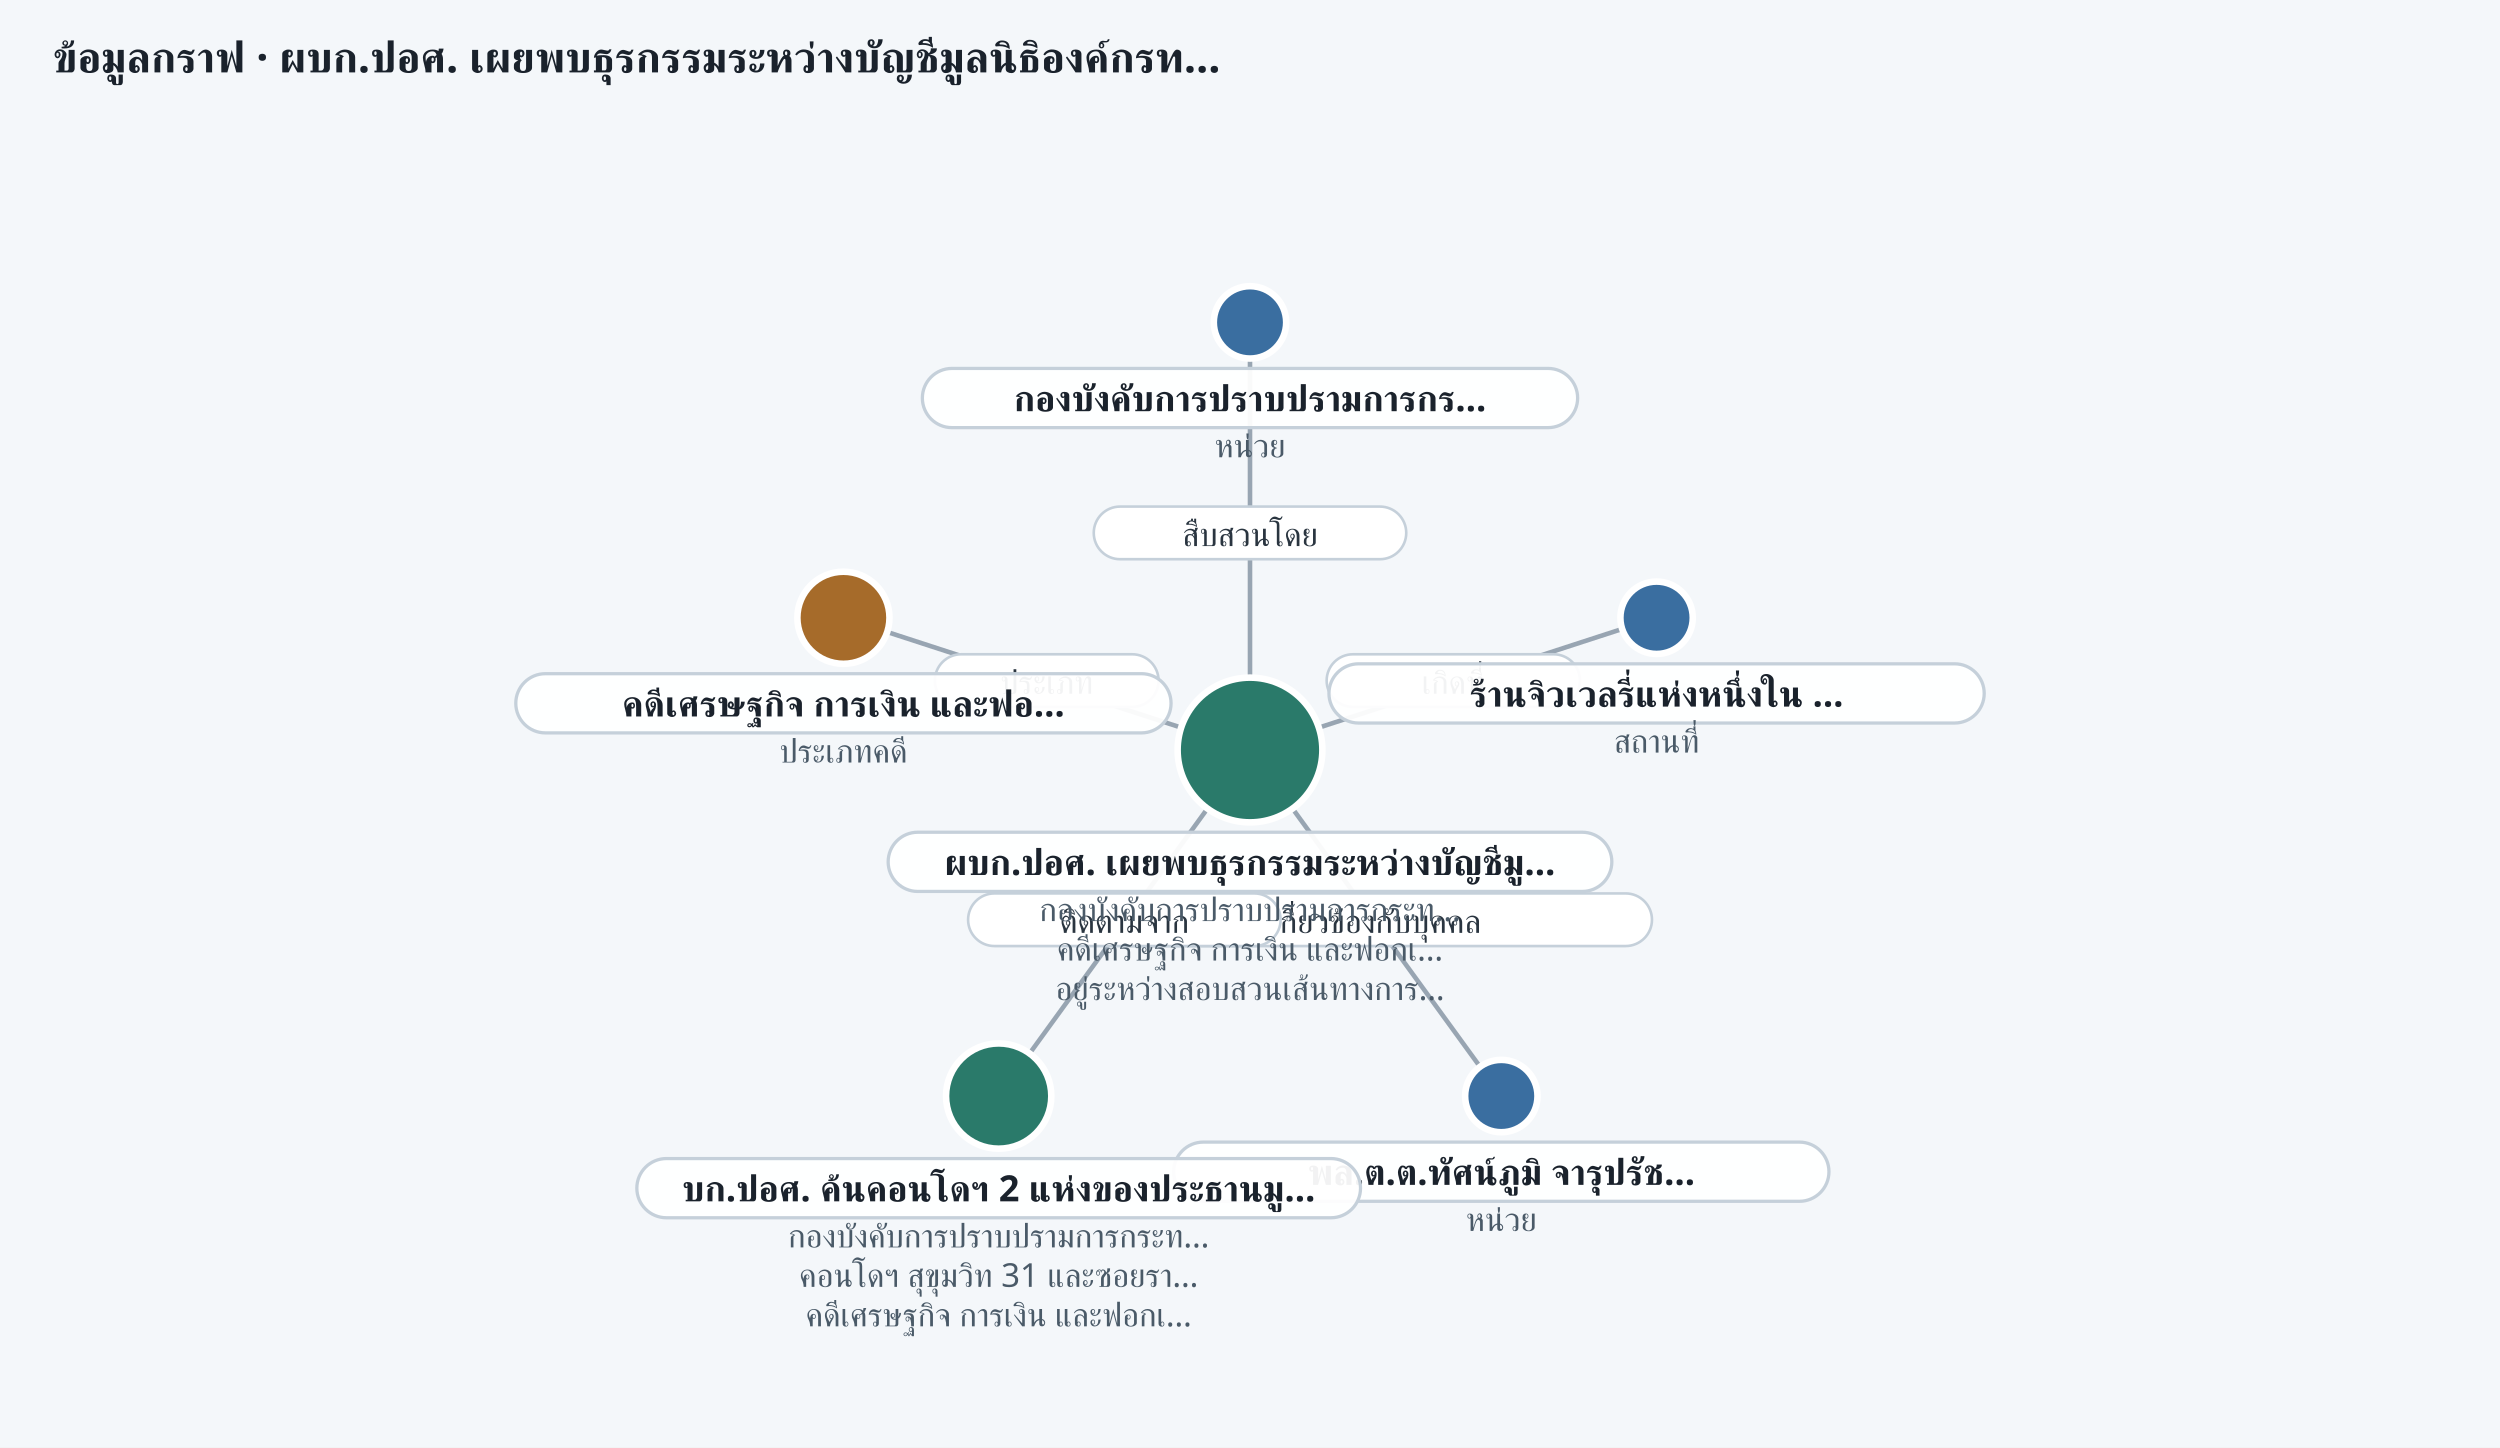
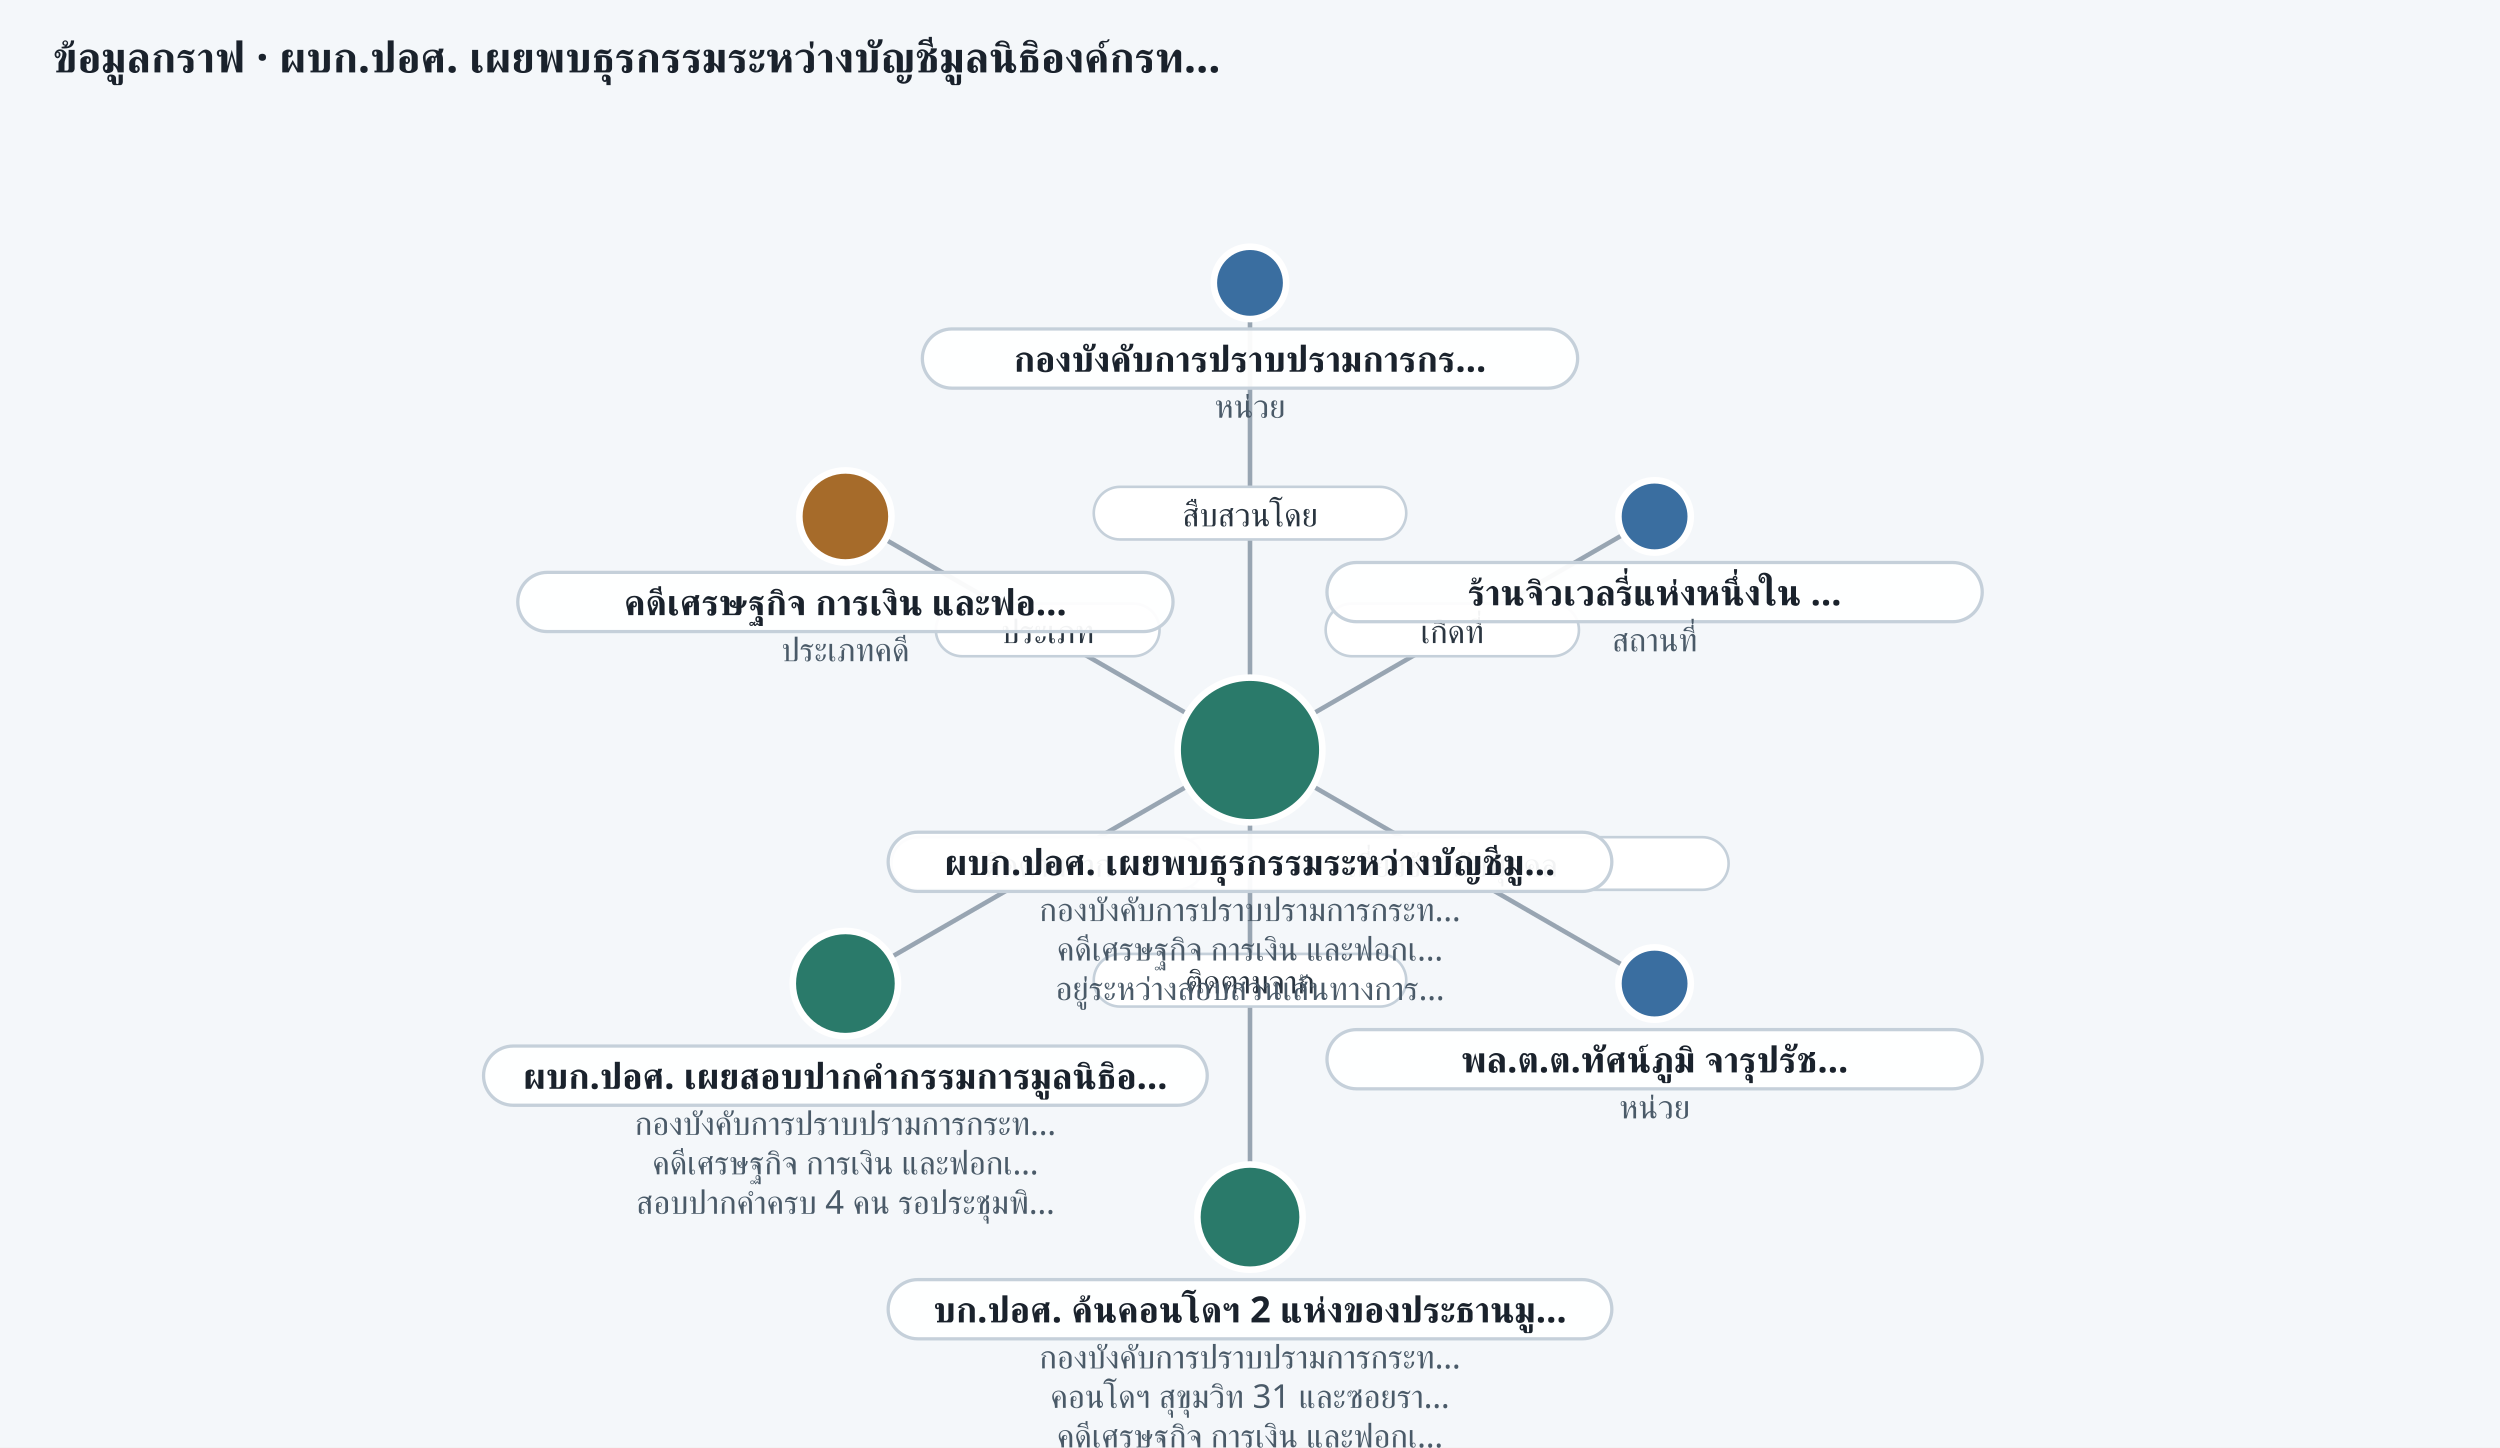
<svg xmlns="http://www.w3.org/2000/svg" width="760" height="440" viewBox="0 0 760 440" role="img" aria-label="ego graph 20261113-econ-02">
  <rect width="100%" height="100%" fill="#f4f7fa" />
  <text x="16" y="22" font-size="13" font-weight="700" fill="#1a222c" font-family="Sarabun, Anuphan, sans-serif">ข้อมูลกราฟ · ผบก.ปอศ. เผยพบธุรกรรมระหว่างบัญชีมูลนิธิองค์กรท…</text>
-   <line x1="380.0" y1="228.0" x2="380.0" y2="98.0" stroke="#7a8a9a" stroke-width="1.4" opacity="0.75" />
-   <rect x="332.5" y="154.0" width="95.0" height="16" rx="8" fill="#fff" stroke="#c5d0da" stroke-width="0.8" />
-   <text x="380.0" y="166.0" text-anchor="middle" font-size="10" fill="#2a3540" font-family="Sarabun, Anuphan, sans-serif">สืบสวนโดย</text>
-   <line x1="380.0" y1="228.0" x2="503.6" y2="187.8" stroke="#7a8a9a" stroke-width="1.4" opacity="0.75" />
-   <rect x="403.3" y="198.9" width="77.0" height="16" rx="8" fill="#fff" stroke="#c5d0da" stroke-width="0.8" />
-   <text x="441.8" y="210.9" text-anchor="middle" font-size="10" fill="#2a3540" font-family="Sarabun, Anuphan, sans-serif">เกิดที่</text>
-   <line x1="380.0" y1="228.0" x2="456.4" y2="333.2" stroke="#7a8a9a" stroke-width="1.4" opacity="0.75" />
-   <rect x="334.2" y="271.6" width="168.0" height="16" rx="8" fill="#fff" stroke="#c5d0da" stroke-width="0.8" />
-   <text x="418.2" y="283.6" text-anchor="middle" font-size="10" fill="#2a3540" font-family="Sarabun, Anuphan, sans-serif">เกี่ยวข้องกับบุคคล</text>
-   <line x1="380.0" y1="228.0" x2="303.6" y2="333.2" stroke="#7a8a9a" stroke-width="1.4" opacity="0.75" />
-   <rect x="294.3" y="271.6" width="95.0" height="16" rx="8" fill="#fff" stroke="#c5d0da" stroke-width="0.8" />
-   <text x="341.8" y="283.6" text-anchor="middle" font-size="10" fill="#2a3540" font-family="Sarabun, Anuphan, sans-serif">ติดตามจาก</text>
-   <line x1="380.0" y1="228.0" x2="256.4" y2="187.8" stroke="#7a8a9a" stroke-width="1.4" opacity="0.75" />
-   <rect x="284.2" y="198.9" width="68.0" height="16" rx="8" fill="#fff" stroke="#c5d0da" stroke-width="0.8" />
-   <text x="318.2" y="210.9" text-anchor="middle" font-size="10" fill="#2a3540" font-family="Sarabun, Anuphan, sans-serif">ประเภท</text>
+   <line x1="380.0" y1="228.0" x2="380.0" y2="86.0" stroke="#7a8a9a" stroke-width="1.4" opacity="0.75" />
+   <rect x="332.5" y="148.0" width="95.0" height="16" rx="8" fill="#fff" stroke="#c5d0da" stroke-width="0.8" />
+   <text x="380.0" y="160.0" text-anchor="middle" font-size="10" fill="#2a3540" font-family="Sarabun, Anuphan, sans-serif">สืบสวนโดย</text>
+   <line x1="380.0" y1="228.0" x2="503.0" y2="157.0" stroke="#7a8a9a" stroke-width="1.4" opacity="0.75" />
+   <rect x="403.0" y="183.5" width="77.0" height="16" rx="8" fill="#fff" stroke="#c5d0da" stroke-width="0.8" />
+   <text x="441.5" y="195.5" text-anchor="middle" font-size="10" fill="#2a3540" font-family="Sarabun, Anuphan, sans-serif">เกิดที่</text>
+   <line x1="380.0" y1="228.0" x2="503.0" y2="299.0" stroke="#7a8a9a" stroke-width="1.4" opacity="0.75" />
+   <rect x="357.5" y="254.5" width="168.0" height="16" rx="8" fill="#fff" stroke="#c5d0da" stroke-width="0.8" />
+   <text x="441.5" y="266.5" text-anchor="middle" font-size="10" fill="#2a3540" font-family="Sarabun, Anuphan, sans-serif">เกี่ยวข้องกับบุคคล</text>
+   <line x1="380.0" y1="228.0" x2="380.0" y2="370.0" stroke="#7a8a9a" stroke-width="1.4" opacity="0.75" />
+   <rect x="332.5" y="290.0" width="95.0" height="16" rx="8" fill="#fff" stroke="#c5d0da" stroke-width="0.8" />
+   <text x="380.0" y="302.0" text-anchor="middle" font-size="10" fill="#2a3540" font-family="Sarabun, Anuphan, sans-serif">ติดตามจาก</text>
+   <line x1="257.0" y1="299.0" x2="380.0" y2="228.0" stroke="#7a8a9a" stroke-width="1.4" opacity="0.75" />
+   <rect x="271.0" y="254.5" width="95.0" height="16" rx="8" fill="#fff" stroke="#c5d0da" stroke-width="0.8" />
+   <text x="318.5" y="266.5" text-anchor="middle" font-size="10" fill="#2a3540" font-family="Sarabun, Anuphan, sans-serif">ติดตามจาก</text>
+   <line x1="380.0" y1="228.0" x2="257.0" y2="157.0" stroke="#7a8a9a" stroke-width="1.4" opacity="0.75" />
+   <rect x="284.5" y="183.5" width="68.0" height="16" rx="8" fill="#fff" stroke="#c5d0da" stroke-width="0.8" />
+   <text x="318.5" y="195.5" text-anchor="middle" font-size="10" fill="#2a3540" font-family="Sarabun, Anuphan, sans-serif">ประเภท</text>
  <circle cx="380.0" cy="228.0" r="22" fill="#2a7a6a" stroke="#fff" stroke-width="2" />
  <rect x="270.0" y="253.0" width="220.0" height="18" rx="9" fill="rgba(255,255,255,0.94)" stroke="#c5d0da" />
  <text x="380.0" y="266.0" text-anchor="middle" font-size="11" font-weight="600" fill="#1a222c" font-family="Sarabun, Anuphan, sans-serif">ผบก.ปอศ. เผยพบธุรกรรมระหว่างบัญชีมู…</text>
  <text x="380.0" y="280.0" text-anchor="middle" font-size="10" fill="#4a5a68" font-family="Sarabun, Anuphan, sans-serif">กองบังคับการปราบปรามการกระท…</text>
  <text x="380.0" y="292.0" text-anchor="middle" font-size="10" fill="#4a5a68" font-family="Sarabun, Anuphan, sans-serif">คดีเศรษฐกิจ การเงิน และฟอกเ…</text>
  <text x="380.0" y="304.0" text-anchor="middle" font-size="10" fill="#4a5a68" font-family="Sarabun, Anuphan, sans-serif">อยู่ระหว่างสอบสวนเส้นทางการ…</text>
-   <circle cx="380.0" cy="98.0" r="11" fill="#3a6ea0" stroke="#fff" stroke-width="2" />
-   <rect x="280.4" y="112.0" width="199.2" height="18" rx="9" fill="rgba(255,255,255,0.94)" stroke="#c5d0da" />
-   <text x="380.0" y="125.0" text-anchor="middle" font-size="11" font-weight="600" fill="#1a222c" font-family="Sarabun, Anuphan, sans-serif">กองบังคับการปราบปรามการกร…</text>
-   <text x="380.0" y="139.0" text-anchor="middle" font-size="10" fill="#4a5a68" font-family="Sarabun, Anuphan, sans-serif">หน่วย</text>
-   <circle cx="503.6" cy="187.8" r="11" fill="#3a6ea0" stroke="#fff" stroke-width="2" />
-   <rect x="404.0" y="201.8" width="199.2" height="18" rx="9" fill="rgba(255,255,255,0.94)" stroke="#c5d0da" />
-   <text x="503.6" y="214.8" text-anchor="middle" font-size="11" font-weight="600" fill="#1a222c" font-family="Sarabun, Anuphan, sans-serif">ร้านจิวเวลรี่แห่งหนึ่งใน …</text>
-   <text x="503.6" y="228.8" text-anchor="middle" font-size="10" fill="#4a5a68" font-family="Sarabun, Anuphan, sans-serif">สถานที่</text>
-   <circle cx="456.4" cy="333.2" r="11" fill="#3a6ea0" stroke="#fff" stroke-width="2" />
-   <rect x="356.8" y="347.2" width="199.2" height="18" rx="9" fill="rgba(255,255,255,0.94)" stroke="#c5d0da" />
-   <text x="456.4" y="360.2" text-anchor="middle" font-size="11" font-weight="600" fill="#1a222c" font-family="Sarabun, Anuphan, sans-serif">พล.ต.ต.ทัศน์ภูมิ จารุปรัช…</text>
-   <text x="456.4" y="374.2" text-anchor="middle" font-size="10" fill="#4a5a68" font-family="Sarabun, Anuphan, sans-serif">หน่วย</text>
-   <circle cx="303.6" cy="333.2" r="16" fill="#2a7a6a" stroke="#fff" stroke-width="2" />
-   <rect x="193.6" y="352.2" width="220.0" height="18" rx="9" fill="rgba(255,255,255,0.94)" stroke="#c5d0da" />
-   <text x="303.6" y="365.2" text-anchor="middle" font-size="11" font-weight="600" fill="#1a222c" font-family="Sarabun, Anuphan, sans-serif">บก.ปอศ. ค้นคอนโดฯ 2 แห่งของประธานมู…</text>
-   <text x="303.6" y="379.2" text-anchor="middle" font-size="10" fill="#4a5a68" font-family="Sarabun, Anuphan, sans-serif">กองบังคับการปราบปรามการกระท…</text>
-   <text x="303.6" y="391.2" text-anchor="middle" font-size="10" fill="#4a5a68" font-family="Sarabun, Anuphan, sans-serif">คอนโดฯ สุขุมวิท 31 และซอยรา…</text>
-   <text x="303.6" y="403.2" text-anchor="middle" font-size="10" fill="#4a5a68" font-family="Sarabun, Anuphan, sans-serif">คดีเศรษฐกิจ การเงิน และฟอกเ…</text>
-   <circle cx="256.4" cy="187.8" r="14" fill="#a66b2a" stroke="#fff" stroke-width="2" />
-   <rect x="156.8" y="204.8" width="199.2" height="18" rx="9" fill="rgba(255,255,255,0.94)" stroke="#c5d0da" />
-   <text x="256.4" y="217.8" text-anchor="middle" font-size="11" font-weight="600" fill="#1a222c" font-family="Sarabun, Anuphan, sans-serif">คดีเศรษฐกิจ การเงิน และฟอ…</text>
-   <text x="256.4" y="231.8" text-anchor="middle" font-size="10" fill="#4a5a68" font-family="Sarabun, Anuphan, sans-serif">ประเภทคดี</text>
+   <circle cx="380.0" cy="86.0" r="11" fill="#3a6ea0" stroke="#fff" stroke-width="2" />
+   <rect x="280.4" y="100.0" width="199.2" height="18" rx="9" fill="rgba(255,255,255,0.94)" stroke="#c5d0da" />
+   <text x="380.0" y="113.0" text-anchor="middle" font-size="11" font-weight="600" fill="#1a222c" font-family="Sarabun, Anuphan, sans-serif">กองบังคับการปราบปรามการกร…</text>
+   <text x="380.0" y="127.0" text-anchor="middle" font-size="10" fill="#4a5a68" font-family="Sarabun, Anuphan, sans-serif">หน่วย</text>
+   <circle cx="503.0" cy="157.0" r="11" fill="#3a6ea0" stroke="#fff" stroke-width="2" />
+   <rect x="403.4" y="171.0" width="199.2" height="18" rx="9" fill="rgba(255,255,255,0.94)" stroke="#c5d0da" />
+   <text x="503.0" y="184.0" text-anchor="middle" font-size="11" font-weight="600" fill="#1a222c" font-family="Sarabun, Anuphan, sans-serif">ร้านจิวเวลรี่แห่งหนึ่งใน …</text>
+   <text x="503.0" y="198.0" text-anchor="middle" font-size="10" fill="#4a5a68" font-family="Sarabun, Anuphan, sans-serif">สถานที่</text>
+   <circle cx="503.0" cy="299.0" r="11" fill="#3a6ea0" stroke="#fff" stroke-width="2" />
+   <rect x="403.4" y="313.0" width="199.2" height="18" rx="9" fill="rgba(255,255,255,0.94)" stroke="#c5d0da" />
+   <text x="503.0" y="326.0" text-anchor="middle" font-size="11" font-weight="600" fill="#1a222c" font-family="Sarabun, Anuphan, sans-serif">พล.ต.ต.ทัศน์ภูมิ จารุปรัช…</text>
+   <text x="503.0" y="340.0" text-anchor="middle" font-size="10" fill="#4a5a68" font-family="Sarabun, Anuphan, sans-serif">หน่วย</text>
+   <circle cx="380.0" cy="370.0" r="16" fill="#2a7a6a" stroke="#fff" stroke-width="2" />
+   <rect x="270.0" y="389.0" width="220.0" height="18" rx="9" fill="rgba(255,255,255,0.94)" stroke="#c5d0da" />
+   <text x="380.0" y="402.0" text-anchor="middle" font-size="11" font-weight="600" fill="#1a222c" font-family="Sarabun, Anuphan, sans-serif">บก.ปอศ. ค้นคอนโดฯ 2 แห่งของประธานมู…</text>
+   <text x="380.0" y="416.0" text-anchor="middle" font-size="10" fill="#4a5a68" font-family="Sarabun, Anuphan, sans-serif">กองบังคับการปราบปรามการกระท…</text>
+   <text x="380.0" y="428.0" text-anchor="middle" font-size="10" fill="#4a5a68" font-family="Sarabun, Anuphan, sans-serif">คอนโดฯ สุขุมวิท 31 และซอยรา…</text>
+   <text x="380.0" y="440.0" text-anchor="middle" font-size="10" fill="#4a5a68" font-family="Sarabun, Anuphan, sans-serif">คดีเศรษฐกิจ การเงิน และฟอกเ…</text>
+   <circle cx="257.0" cy="299.0" r="16" fill="#2a7a6a" stroke="#fff" stroke-width="2" />
+   <rect x="147.0" y="318.0" width="220.0" height="18" rx="9" fill="rgba(255,255,255,0.94)" stroke="#c5d0da" />
+   <text x="257.0" y="331.0" text-anchor="middle" font-size="11" font-weight="600" fill="#1a222c" font-family="Sarabun, Anuphan, sans-serif">ผบก.ปอศ. เผยสอบปากคำกรรมการมูลนิธิอ…</text>
+   <text x="257.0" y="345.0" text-anchor="middle" font-size="10" fill="#4a5a68" font-family="Sarabun, Anuphan, sans-serif">กองบังคับการปราบปรามการกระท…</text>
+   <text x="257.0" y="357.0" text-anchor="middle" font-size="10" fill="#4a5a68" font-family="Sarabun, Anuphan, sans-serif">คดีเศรษฐกิจ การเงิน และฟอกเ…</text>
+   <text x="257.0" y="369.0" text-anchor="middle" font-size="10" fill="#4a5a68" font-family="Sarabun, Anuphan, sans-serif">สอบปากคำครบ 4 คน รอประชุมพิ…</text>
+   <circle cx="257.0" cy="157.0" r="14" fill="#a66b2a" stroke="#fff" stroke-width="2" />
+   <rect x="157.4" y="174.0" width="199.2" height="18" rx="9" fill="rgba(255,255,255,0.94)" stroke="#c5d0da" />
+   <text x="257.0" y="187.0" text-anchor="middle" font-size="11" font-weight="600" fill="#1a222c" font-family="Sarabun, Anuphan, sans-serif">คดีเศรษฐกิจ การเงิน และฟอ…</text>
+   <text x="257.0" y="201.0" text-anchor="middle" font-size="10" fill="#4a5a68" font-family="Sarabun, Anuphan, sans-serif">ประเภทคดี</text>
</svg>
